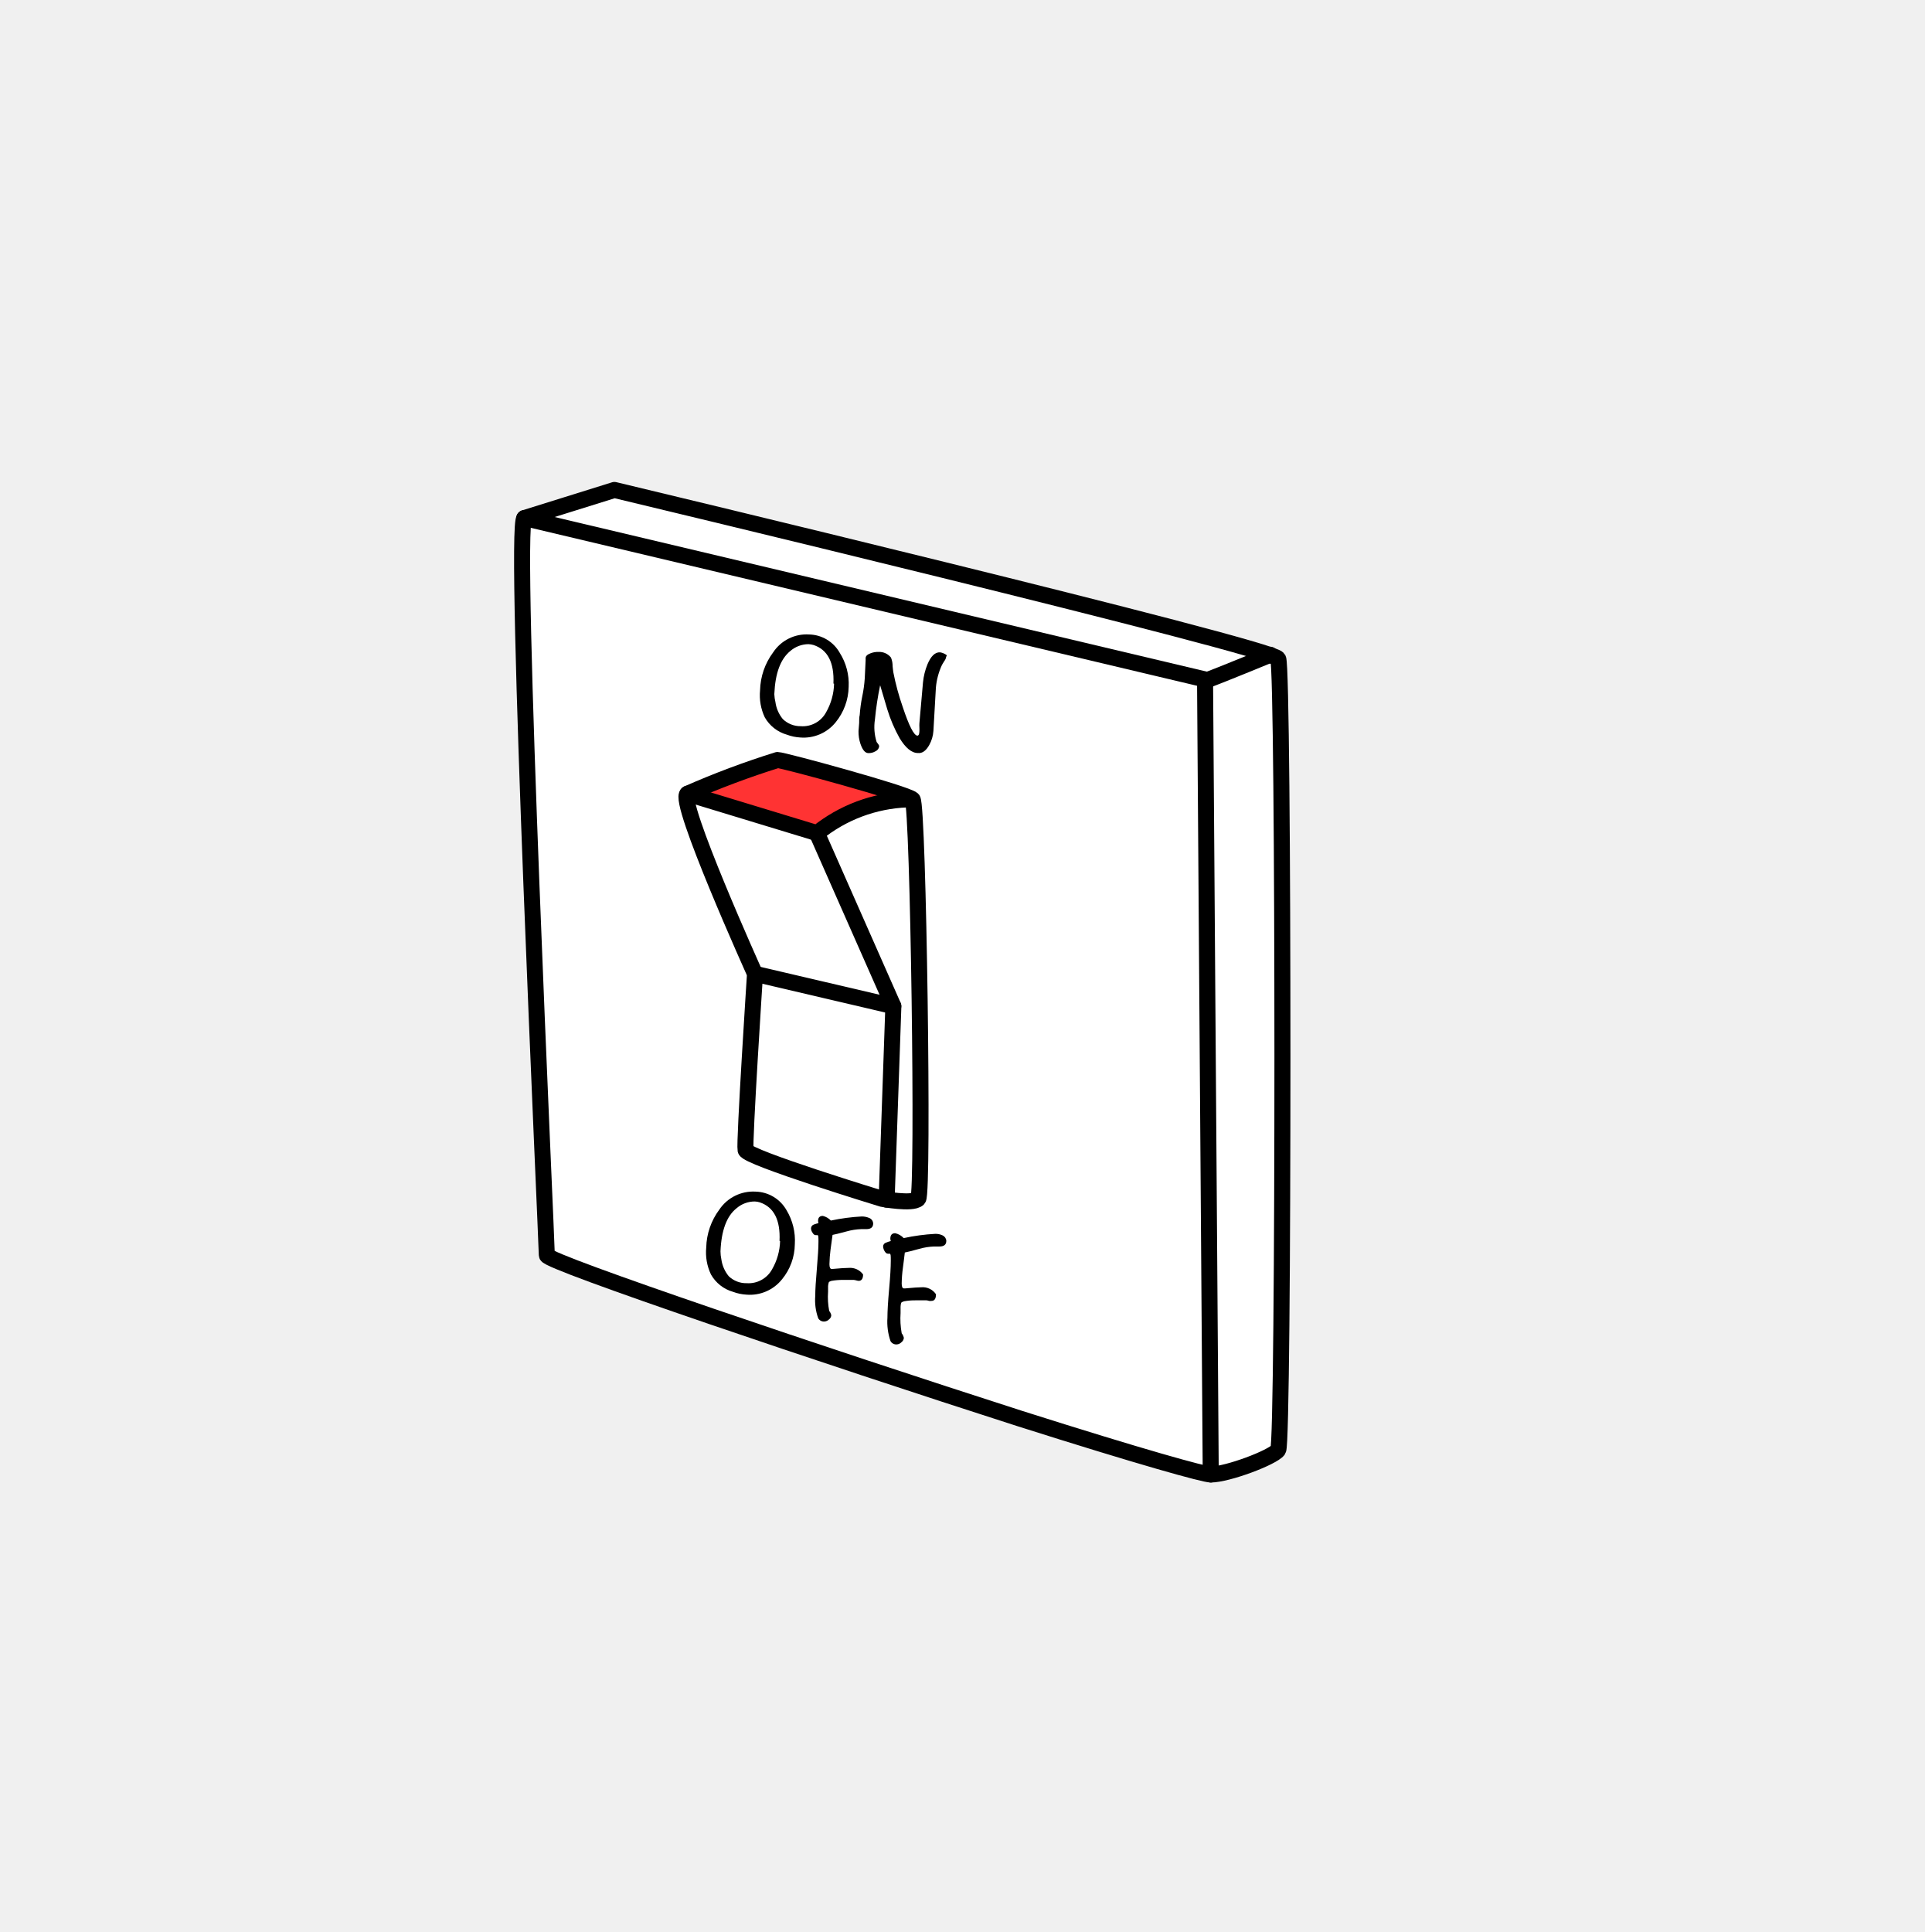
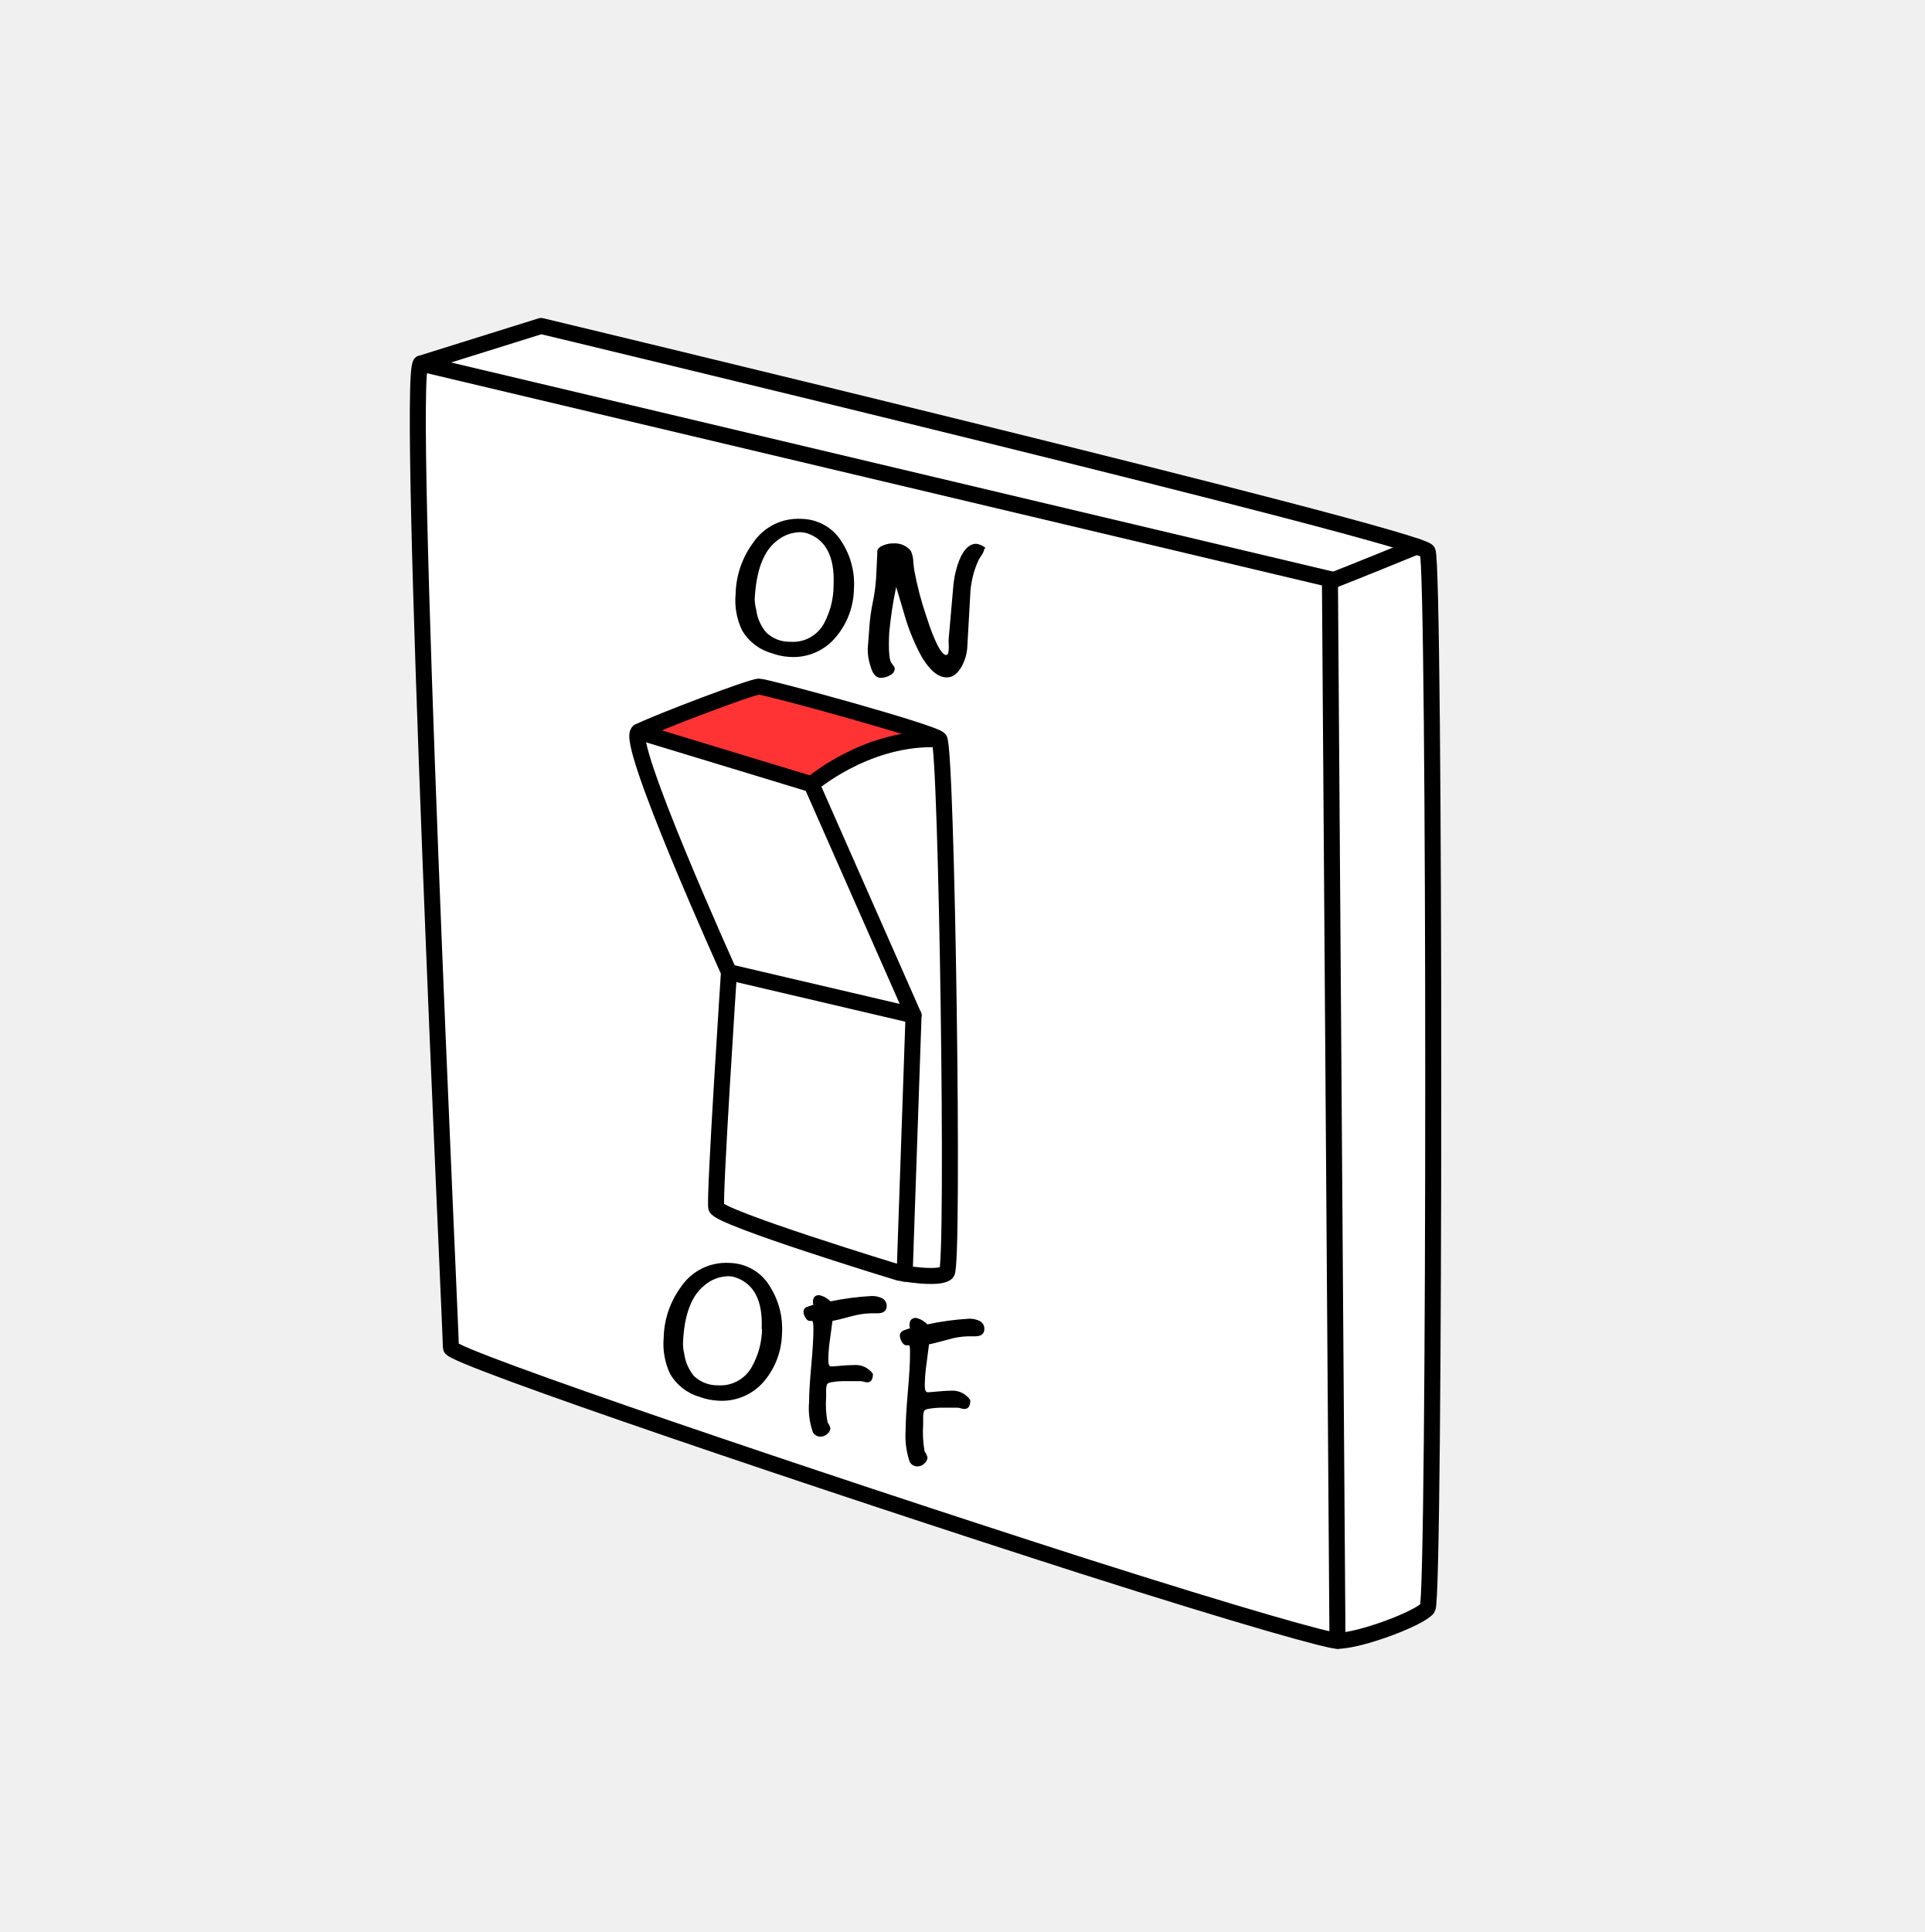
<svg xmlns="http://www.w3.org/2000/svg" viewBox="0 0 240.21 241.17">
  <defs>
    <style>.a{fill:#fff;}.a,.c{stroke:#000;stroke-linecap:round;stroke-linejoin:round;stroke-width:2px;}.b{fill:#f33;}.c{fill:none;}</style>
  </defs>
-   <path class="a" d="M65.46,64.67,76.7,61.16s82.16,19.66,82.86,21.07.71,97.83,0,98.77-6.32,3.06-8.42,3.06c-.83,0-8.48-2.11-23.88-7-23.88-7.67-59-19.51-59-20.37C68.27,155.27,64.06,65.37,65.46,64.67Z" />
-   <path class="b" d="M87.76,99.08,102,103.55l9.83-4.47L97.06,94.87S86.19,98.38,87.76,99.08Z" />
-   <line class="c" x1="150.43" y1="85.04" x2="151.14" y2="184.06" />
-   <path class="a" d="M150.43,85c1.89-.7,8.13-3.27,8.13-3.27" />
-   <line class="c" x1="65.46" y1="64.67" x2="150.79" y2="84.9" />
-   <path class="c" d="M85.83,99.08a106.29,106.29,0,0,1,11.23-4.21c.7,0,16.15,4.21,16.86,4.92s1.4,49.15.7,49.86-4.5,0-4.5,0-16.86-5.15-17.05-6.09,1.18-22,1.18-22S84.42,99.79,85.83,99.08Z" />
-   <path class="c" d="M85.83,99.08,102,104a19,19,0,0,1,11.23-4.21" />
-   <polyline class="c" points="101.98 104 111.52 125.6 110.68 149.75" />
-   <line class="c" x1="94.25" y1="121.56" x2="111.51" y2="125.6" />
-   <path d="M118.11,82a1.11,1.11,0,0,1-.23.52c-.16.27-.27.43-.3.5a8.48,8.48,0,0,0-.75,2.81l-.31,5.42A4.16,4.16,0,0,1,116,93c-.39.7-.86,1.06-1.41,1-.8,0-1.55-.65-2.28-1.84a18.36,18.36,0,0,1-1.55-3.62c-.29-1-.59-2-.89-3a38.61,38.61,0,0,0-.65,4.27,6.22,6.22,0,0,0,.21,2.81c.21.27.33.43.32.54a.77.77,0,0,1-.46.62,1.61,1.61,0,0,1-.88.23c-.41,0-.73-.38-1-1.16a4.76,4.76,0,0,1-.24-1.59l.08-1c0-.42,0-.74.07-1a17.89,17.89,0,0,1,.31-2.3,16,16,0,0,0,.32-2.29l.11-2.3v-.11a.2.2,0,0,1,0-.11c0-.26.21-.45.61-.6a2.48,2.48,0,0,1,1-.17,1.86,1.86,0,0,1,1.55.7,2.68,2.68,0,0,1,.2.88c0,.3.06.61.09.93a31.18,31.18,0,0,0,1.18,4.36c.78,2.35,1.39,3.54,1.82,3.58.16,0,.25-.17.26-.52a4,4,0,0,0,0-.49,4.86,4.86,0,0,1,0-.54l.45-5.11a8,8,0,0,1,.56-2.25c.42-1,.94-1.53,1.58-1.49a1.83,1.83,0,0,1,.84.37Z" />
-   <path d="M109,152.73c0,.46-.28.7-.85.7h-.65a7.76,7.76,0,0,0-1.79.28c-.95.26-1.55.4-1.78.44-.08.61-.17,1.22-.25,1.82a16.28,16.28,0,0,0-.14,1.84c0,.4.1.6.28.59h.12c1-.09,1.61-.13,2-.13a2,2,0,0,1,1.8.82c0,.53-.19.8-.55.8a1.55,1.55,0,0,1-.31-.06,1.7,1.7,0,0,0-.31-.06h-1.3a8.14,8.14,0,0,0-1.48.12q-.28.08-.33.18a1.86,1.86,0,0,0-.09.47v.7a9.2,9.2,0,0,0,.14,2.4,1.29,1.29,0,0,1,.26.54.7.7,0,0,1-.28.52.89.89,0,0,1-.54.26.82.82,0,0,1-.81-.4,6.7,6.7,0,0,1-.37-2.81c0-.75.07-1.87.2-3.37s.2-2.62.2-3.37c0-.55,0-.83-.12-.83h-.23c-.14,0-.27-.09-.39-.3a1,1,0,0,1-.19-.56.52.52,0,0,1,.35-.46c.19-.07.39-.13.58-.18a1.28,1.28,0,0,1-.05-.27q0-.63.6-.63a2.07,2.07,0,0,1,1,.58,25,25,0,0,1,3.86-.51,2.38,2.38,0,0,1,.91.18A.78.78,0,0,1,109,152.73Z" />
-   <path d="M118.13,154.89c0,.48-.29.71-.86.71h-.67a7.59,7.59,0,0,0-1.83.29c-1,.27-1.57.42-1.82.46-.07.64-.16,1.29-.24,1.92a16,16,0,0,0-.15,1.95c0,.42.1.62.29.61H113c1-.09,1.64-.14,2-.14a2,2,0,0,1,1.84.87c0,.56-.19.83-.56.83a1.06,1.06,0,0,1-.31,0,1.23,1.23,0,0,0-.32-.07h-1.3a7.53,7.53,0,0,0-1.5.12c-.2.06-.31.12-.35.19a1.69,1.69,0,0,0-.08.5v.77a10.25,10.25,0,0,0,.14,2.53,1.5,1.5,0,0,1,.27.57.75.75,0,0,1-.3.55.88.88,0,0,1-.55.27.82.82,0,0,1-.82-.42,7.42,7.42,0,0,1-.38-2.92c0-.79.07-2,.21-3.55s.21-2.76.21-3.56c0-.58,0-.87-.13-.87h-.23c-.15,0-.28-.1-.41-.31a1.28,1.28,0,0,1-.19-.6.5.5,0,0,1,.36-.47,3.84,3.84,0,0,1,.6-.2,1.4,1.4,0,0,1-.06-.28c0-.47.2-.7.61-.7a2.07,2.07,0,0,1,1.06.61,24.87,24.87,0,0,1,3.94-.53,2,2,0,0,1,.93.2A.8.8,0,0,1,118.13,154.89Z" />
-   <path d="M105.94,85.74a7.21,7.21,0,0,1-1.62,4.42,5.14,5.14,0,0,1-4.43,1.9,5.66,5.66,0,0,1-1.66-.35,4.63,4.63,0,0,1-2.76-2.16,6.46,6.46,0,0,1-.59-3.38,8.24,8.24,0,0,1,1.63-4.73A5,5,0,0,1,101,79.2a4.49,4.49,0,0,1,3.82,2.28A7.25,7.25,0,0,1,105.94,85.74Zm-1.9-.41c.11-2.61-.71-4.22-2.47-4.81a2.77,2.77,0,0,0-.64-.11,3.51,3.51,0,0,0-2.27.85c-1.23,1-1.89,2.78-2,5.39a4.91,4.91,0,0,0,.14,1,4.19,4.19,0,0,0,.92,2.11,3.15,3.15,0,0,0,2.23.89,3.31,3.31,0,0,0,3.17-1.73,7.6,7.6,0,0,0,1-3.58Z" />
-   <path d="M99.22,155.31a7,7,0,0,1-1.62,4.41,5.13,5.13,0,0,1-4.42,1.89,5.66,5.66,0,0,1-1.67-.35,4.61,4.61,0,0,1-2.76-2.17,6.41,6.41,0,0,1-.59-3.37A8.24,8.24,0,0,1,89.79,151a5.09,5.09,0,0,1,4.54-2.25,4.56,4.56,0,0,1,3.85,2.31A7.33,7.33,0,0,1,99.22,155.31Zm-1.91-.4q.18-3.93-2.46-4.82a2.25,2.25,0,0,0-.63-.11,3.46,3.46,0,0,0-2.28.85q-1.84,1.46-2,5.38a4.86,4.86,0,0,0,.11,1,4.21,4.21,0,0,0,.93,2.11,3.15,3.15,0,0,0,2.24.86,3.35,3.35,0,0,0,3.16-1.73,7.47,7.47,0,0,0,1-3.54Z" />
+   <path class="a" d="M52.54,45.38l15-4.69S177.27,67,178.21,68.83s.94,130.64,0,131.91-8.44,4.08-11.25,4.08c-1.11,0-11.32-2.82-31.89-9.38-31.89-10.23-78.78-26.06-78.78-27.2C56.29,166.36,50.66,46.32,52.54,45.38Z" />
+   <path class="b" d="M82.33,91.34l19,6,13.13-6-19.7-5.63S80.23,90.4,82.33,91.34Z" />
+   <line class="c" x1="166.02" y1="72.58" x2="166.96" y2="204.82" />
+   <path class="a" d="M166,72.58c2.51-.94,10.85-4.36,10.85-4.36" />
+   <line class="c" x1="52.54" y1="45.38" x2="166.49" y2="72.4" />
+   <path class="c" d="M79.74,91.34c2.37-1.19,14.07-5.63,15-5.63s21.57,5.63,22.51,6.56,1.88,65.65.94,66.59-6,0-6,0S89.67,152,89.41,150.73,91,121.35,91,121.35,77.86,92.27,79.74,91.34Z" />
+   <path class="c" d="M79.74,91.34l21.57,6.56s6.51-5.63,15-5.63" />
+   <polyline class="c" points="101.31 97.9 114.04 126.75 112.93 158.99" />
+   <line class="c" x1="90.99" y1="121.35" x2="114.04" y2="126.75" />
+   <path d="M122.85,68.58a1.48,1.48,0,0,1-.3.69c-.22.36-.37.58-.4.66a11.47,11.47,0,0,0-1,3.76l-.41,7.24a5.72,5.72,0,0,1-.68,2.24c-.53.94-1.15,1.41-1.88,1.39-1.07,0-2.08-.87-3.06-2.46a25.43,25.43,0,0,1-2.06-4.83c-.38-1.33-.79-2.66-1.19-4A50.44,50.44,0,0,0,111,79c-.1,2.15,0,3.4.28,3.76s.43.57.42.72a1,1,0,0,1-.62.82,2.1,2.1,0,0,1-1.17.31c-.55,0-1-.51-1.27-1.54a6.44,6.44,0,0,1-.32-2.13l.11-1.35.09-1.27a22.88,22.88,0,0,1,.42-3.07,22.59,22.59,0,0,0,.42-3l.15-3.08V69a.38.38,0,0,1,0-.15c0-.34.29-.6.82-.8a3.16,3.16,0,0,1,1.29-.22,2.52,2.52,0,0,1,2.08.94A3.56,3.56,0,0,1,114,69.9c0,.4.08.81.12,1.24A40.48,40.48,0,0,0,115.66,77c1,3.12,1.85,4.72,2.43,4.77.2,0,.32-.22.34-.69a3.64,3.64,0,0,0,0-.66,4.21,4.21,0,0,1,0-.71l.6-6.83a11.46,11.46,0,0,1,.74-3c.57-1.37,1.27-2,2.12-2a2.43,2.43,0,0,1,1.12.5Z" />
+   <path d="M110.69,163c0,.61-.38.94-1.14.94h-.86a9.76,9.76,0,0,0-2.4.37c-1.27.34-2.06.53-2.37.58q-.18,1.23-.33,2.43a18.54,18.54,0,0,0-.19,2.47c0,.53.12.8.37.78h.16c1.28-.12,2.15-.17,2.64-.17a2.64,2.64,0,0,1,2.4,1.1c0,.7-.24,1.06-.73,1.06a1.86,1.86,0,0,1-.41-.08,1.54,1.54,0,0,0-.42-.07h-1.73a9.39,9.39,0,0,0-2,.15c-.25.07-.39.15-.44.24a1.9,1.9,0,0,0-.11.63v.94a12.2,12.2,0,0,0,.18,3.19,1.9,1.9,0,0,1,.35.73,1,1,0,0,1-.38.7,1.24,1.24,0,0,1-.73.34,1.08,1.08,0,0,1-1.07-.53A9,9,0,0,1,101,175q0-1.5.27-4.5t.27-4.5c0-.74-.05-1.11-.17-1.11h-.3c-.18,0-.36-.13-.52-.4a1.43,1.43,0,0,1-.25-.75.65.65,0,0,1,.46-.61,7.83,7.83,0,0,1,.78-.25,1,1,0,0,1-.06-.35c0-.58.26-.86.79-.86a2.8,2.8,0,0,1,1.39.78,34.4,34.4,0,0,1,5.15-.67,2.83,2.83,0,0,1,1.22.24A1.06,1.06,0,0,1,110.69,163Z" />
+   <path d="M122.88,165.87c0,.63-.39.94-1.15.94h-.9a9.56,9.56,0,0,0-2.43.39c-1.3.36-2.1.56-2.43.61l-.33,2.57a20.54,20.54,0,0,0-.2,2.6q0,.84.39.81H116c1.29-.12,2.19-.19,2.68-.19a2.69,2.69,0,0,1,2.45,1.18c0,.74-.25,1.1-.75,1.1a2,2,0,0,1-.42-.07,1.5,1.5,0,0,0-.42-.09h-1.73a10.36,10.36,0,0,0-2,.16c-.26.08-.41.16-.46.26a2.12,2.12,0,0,0-.11.66v1a13.66,13.66,0,0,0,.18,3.38,2,2,0,0,1,.36.77,1,1,0,0,1-.39.73,1.11,1.11,0,0,1-.74.36,1.07,1.07,0,0,1-1.09-.56,9.93,9.93,0,0,1-.51-3.9q0-1.59.27-4.74c.18-2.1.28-3.69.28-4.75,0-.78,0-1.16-.16-1.16h-.31c-.2,0-.38-.14-.55-.42a1.64,1.64,0,0,1-.25-.8.69.69,0,0,1,.48-.63,5.66,5.66,0,0,1,.79-.27,1.51,1.51,0,0,1-.07-.37c0-.62.27-.93.82-.93a2.79,2.79,0,0,1,1.41.81,34.5,34.5,0,0,1,5.25-.71,2.84,2.84,0,0,1,1.25.27A1.08,1.08,0,0,1,122.88,165.87Z" />
+   <path d="M106.6,73.52a9.58,9.58,0,0,1-2.17,5.9A6.88,6.88,0,0,1,98.52,82a7.66,7.66,0,0,1-2.21-.47,6.22,6.22,0,0,1-3.7-2.89,8.65,8.65,0,0,1-.78-4.51A11.15,11.15,0,0,1,94,67.77a6.78,6.78,0,0,1,6.06-3,6,6,0,0,1,5.1,3A9.71,9.71,0,0,1,106.6,73.52ZM104.06,73q.22-5.23-3.3-6.43a3.43,3.43,0,0,0-.85-.14,4.72,4.72,0,0,0-3,1.13c-1.64,1.3-2.51,3.72-2.7,7.21a6.19,6.19,0,0,0,.19,1.35,5.45,5.45,0,0,0,1.23,2.81,4.15,4.15,0,0,0,3,1.18,4.41,4.41,0,0,0,4.24-2.3A10.15,10.15,0,0,0,104.06,73Z" />
+   <path d="M97.62,166.42a9.56,9.56,0,0,1-2.15,5.9,6.9,6.9,0,0,1-5.91,2.52,7.79,7.79,0,0,1-2.23-.47,6.24,6.24,0,0,1-3.69-2.89,8.76,8.76,0,0,1-.79-4.51A11.11,11.11,0,0,1,85,160.65a6.8,6.8,0,0,1,6.07-3,6,6,0,0,1,5.13,3.09A9.68,9.68,0,0,1,97.62,166.42Zm-2.54-.53c.16-3.51-.94-5.65-3.29-6.44a3,3,0,0,0-.84-.14,4.66,4.66,0,0,0-3,1.13c-1.64,1.29-2.54,3.69-2.69,7.18a5.06,5.06,0,0,0,.15,1.34,5.49,5.49,0,0,0,1.23,2.82,4.27,4.27,0,0,0,3,1.15,4.48,4.48,0,0,0,4.22-2.32,10,10,0,0,0,1.27-4.72Z" />
</svg>
